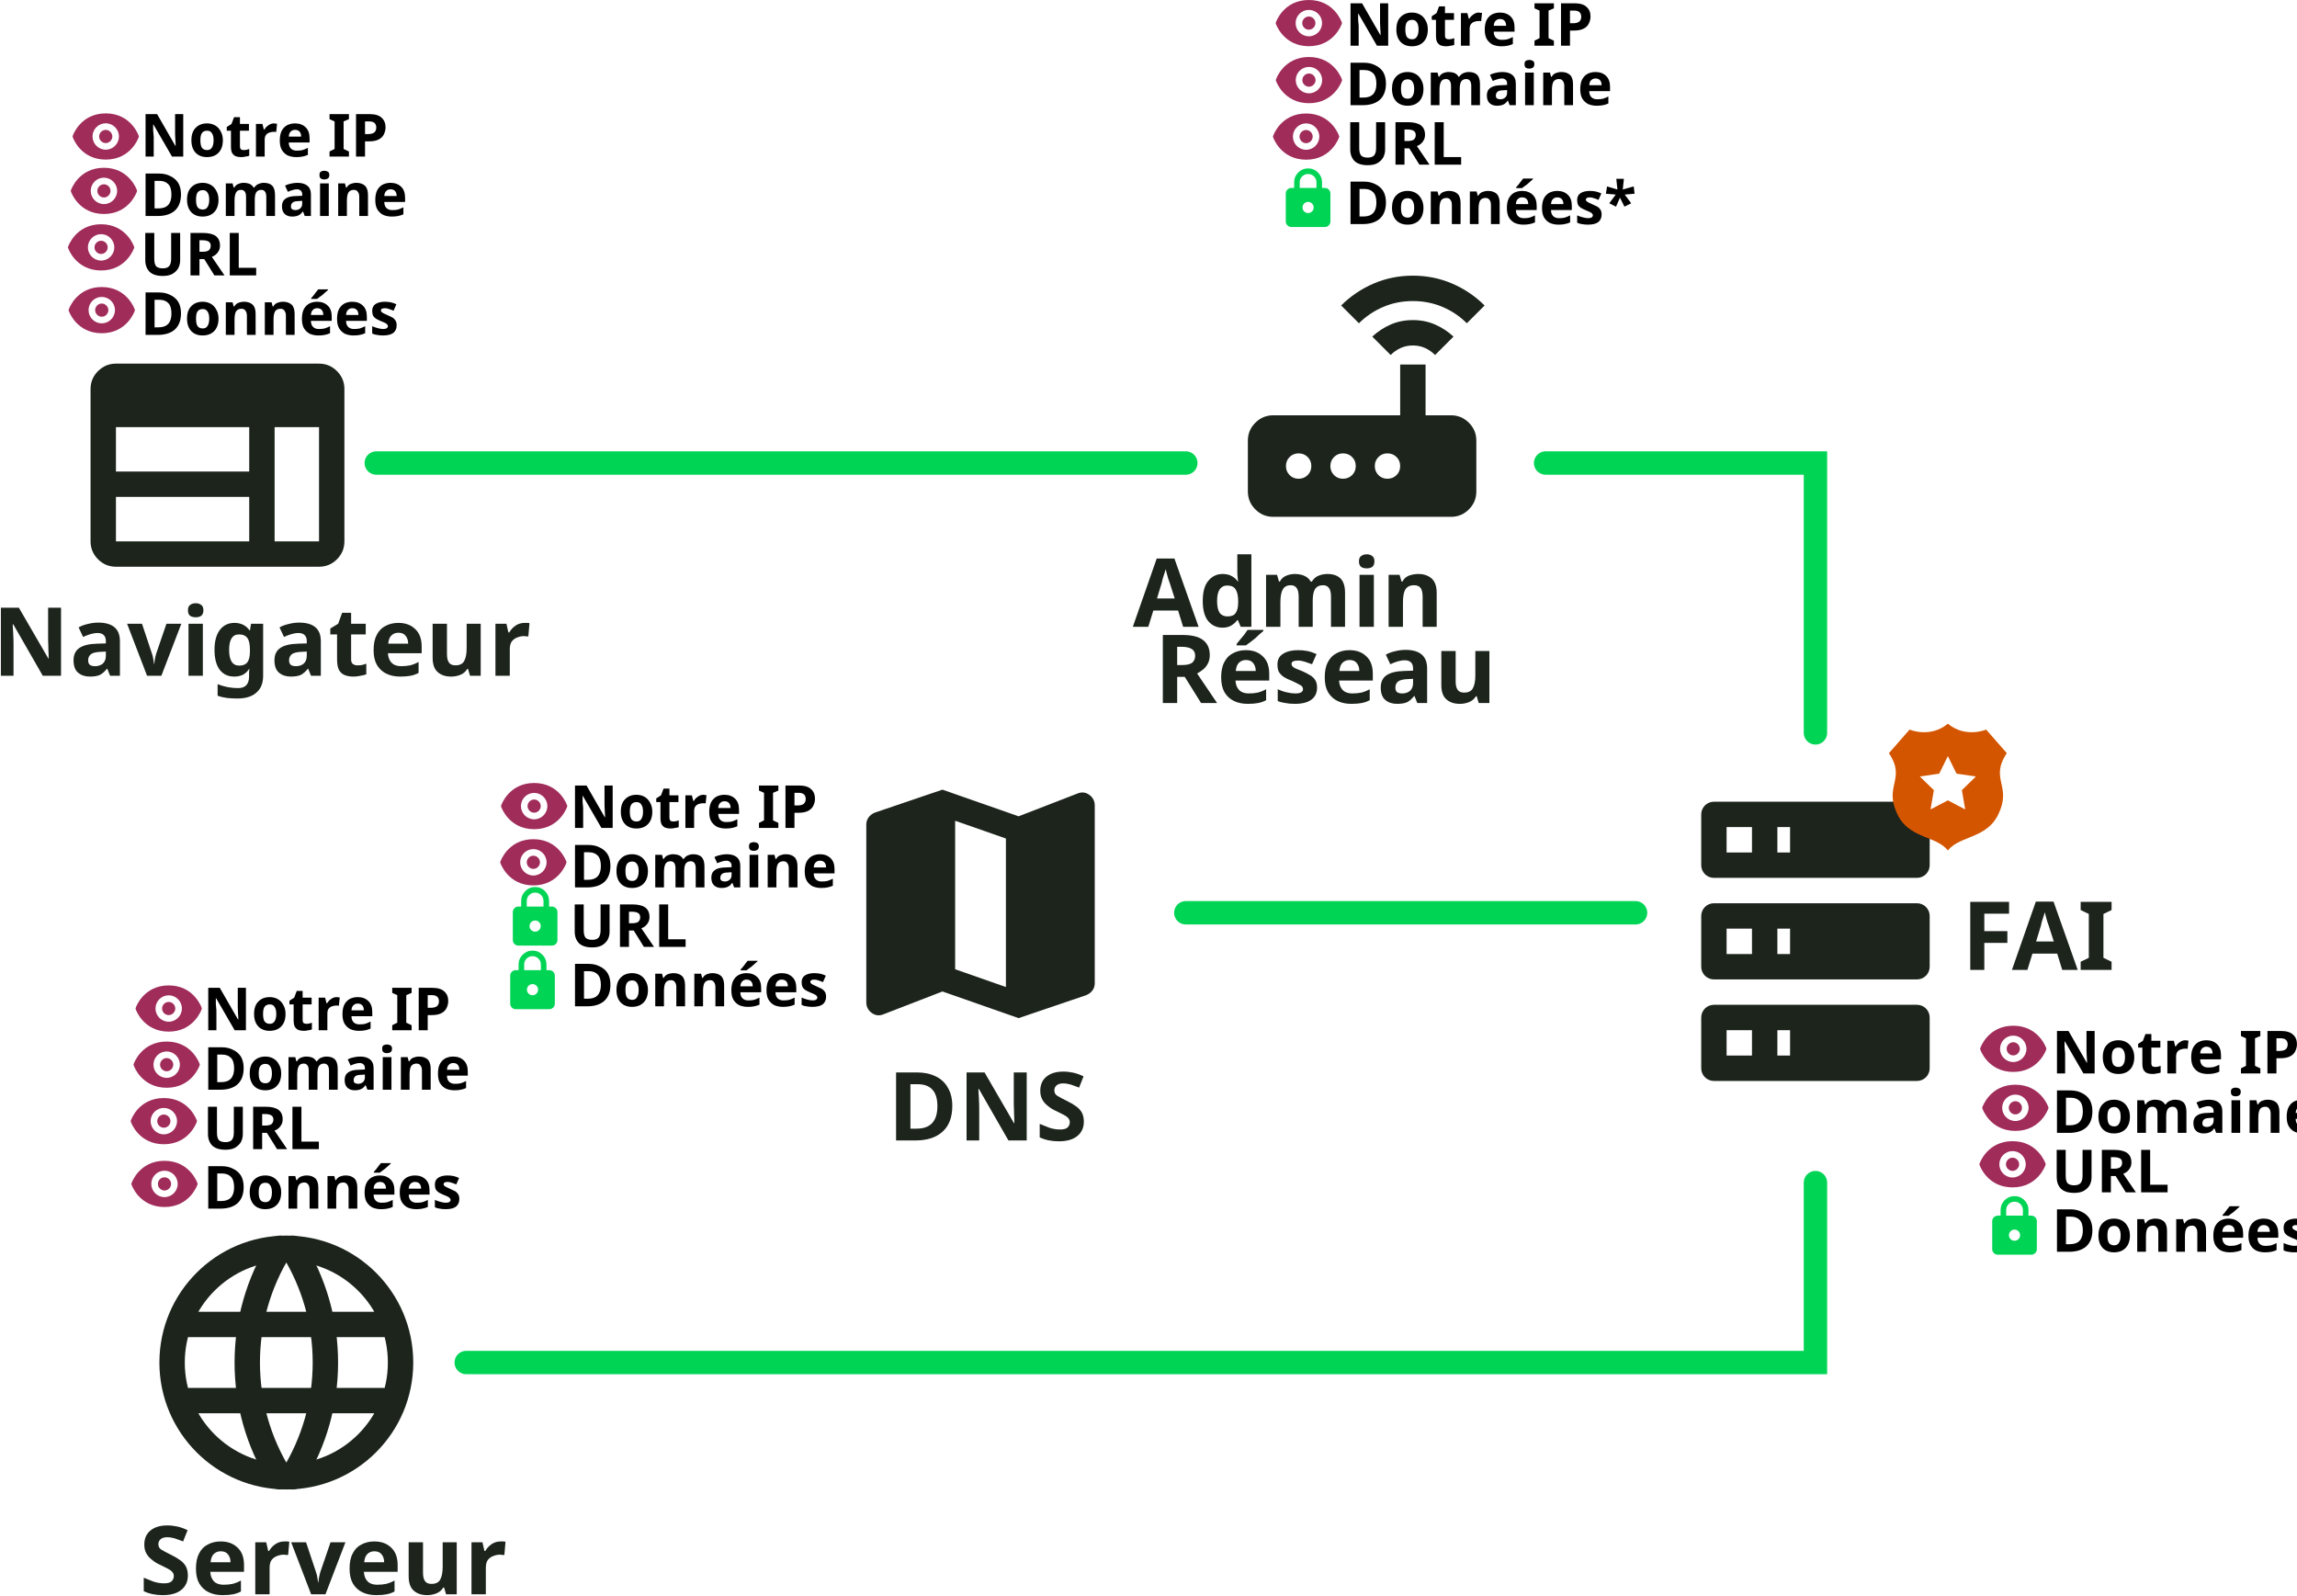
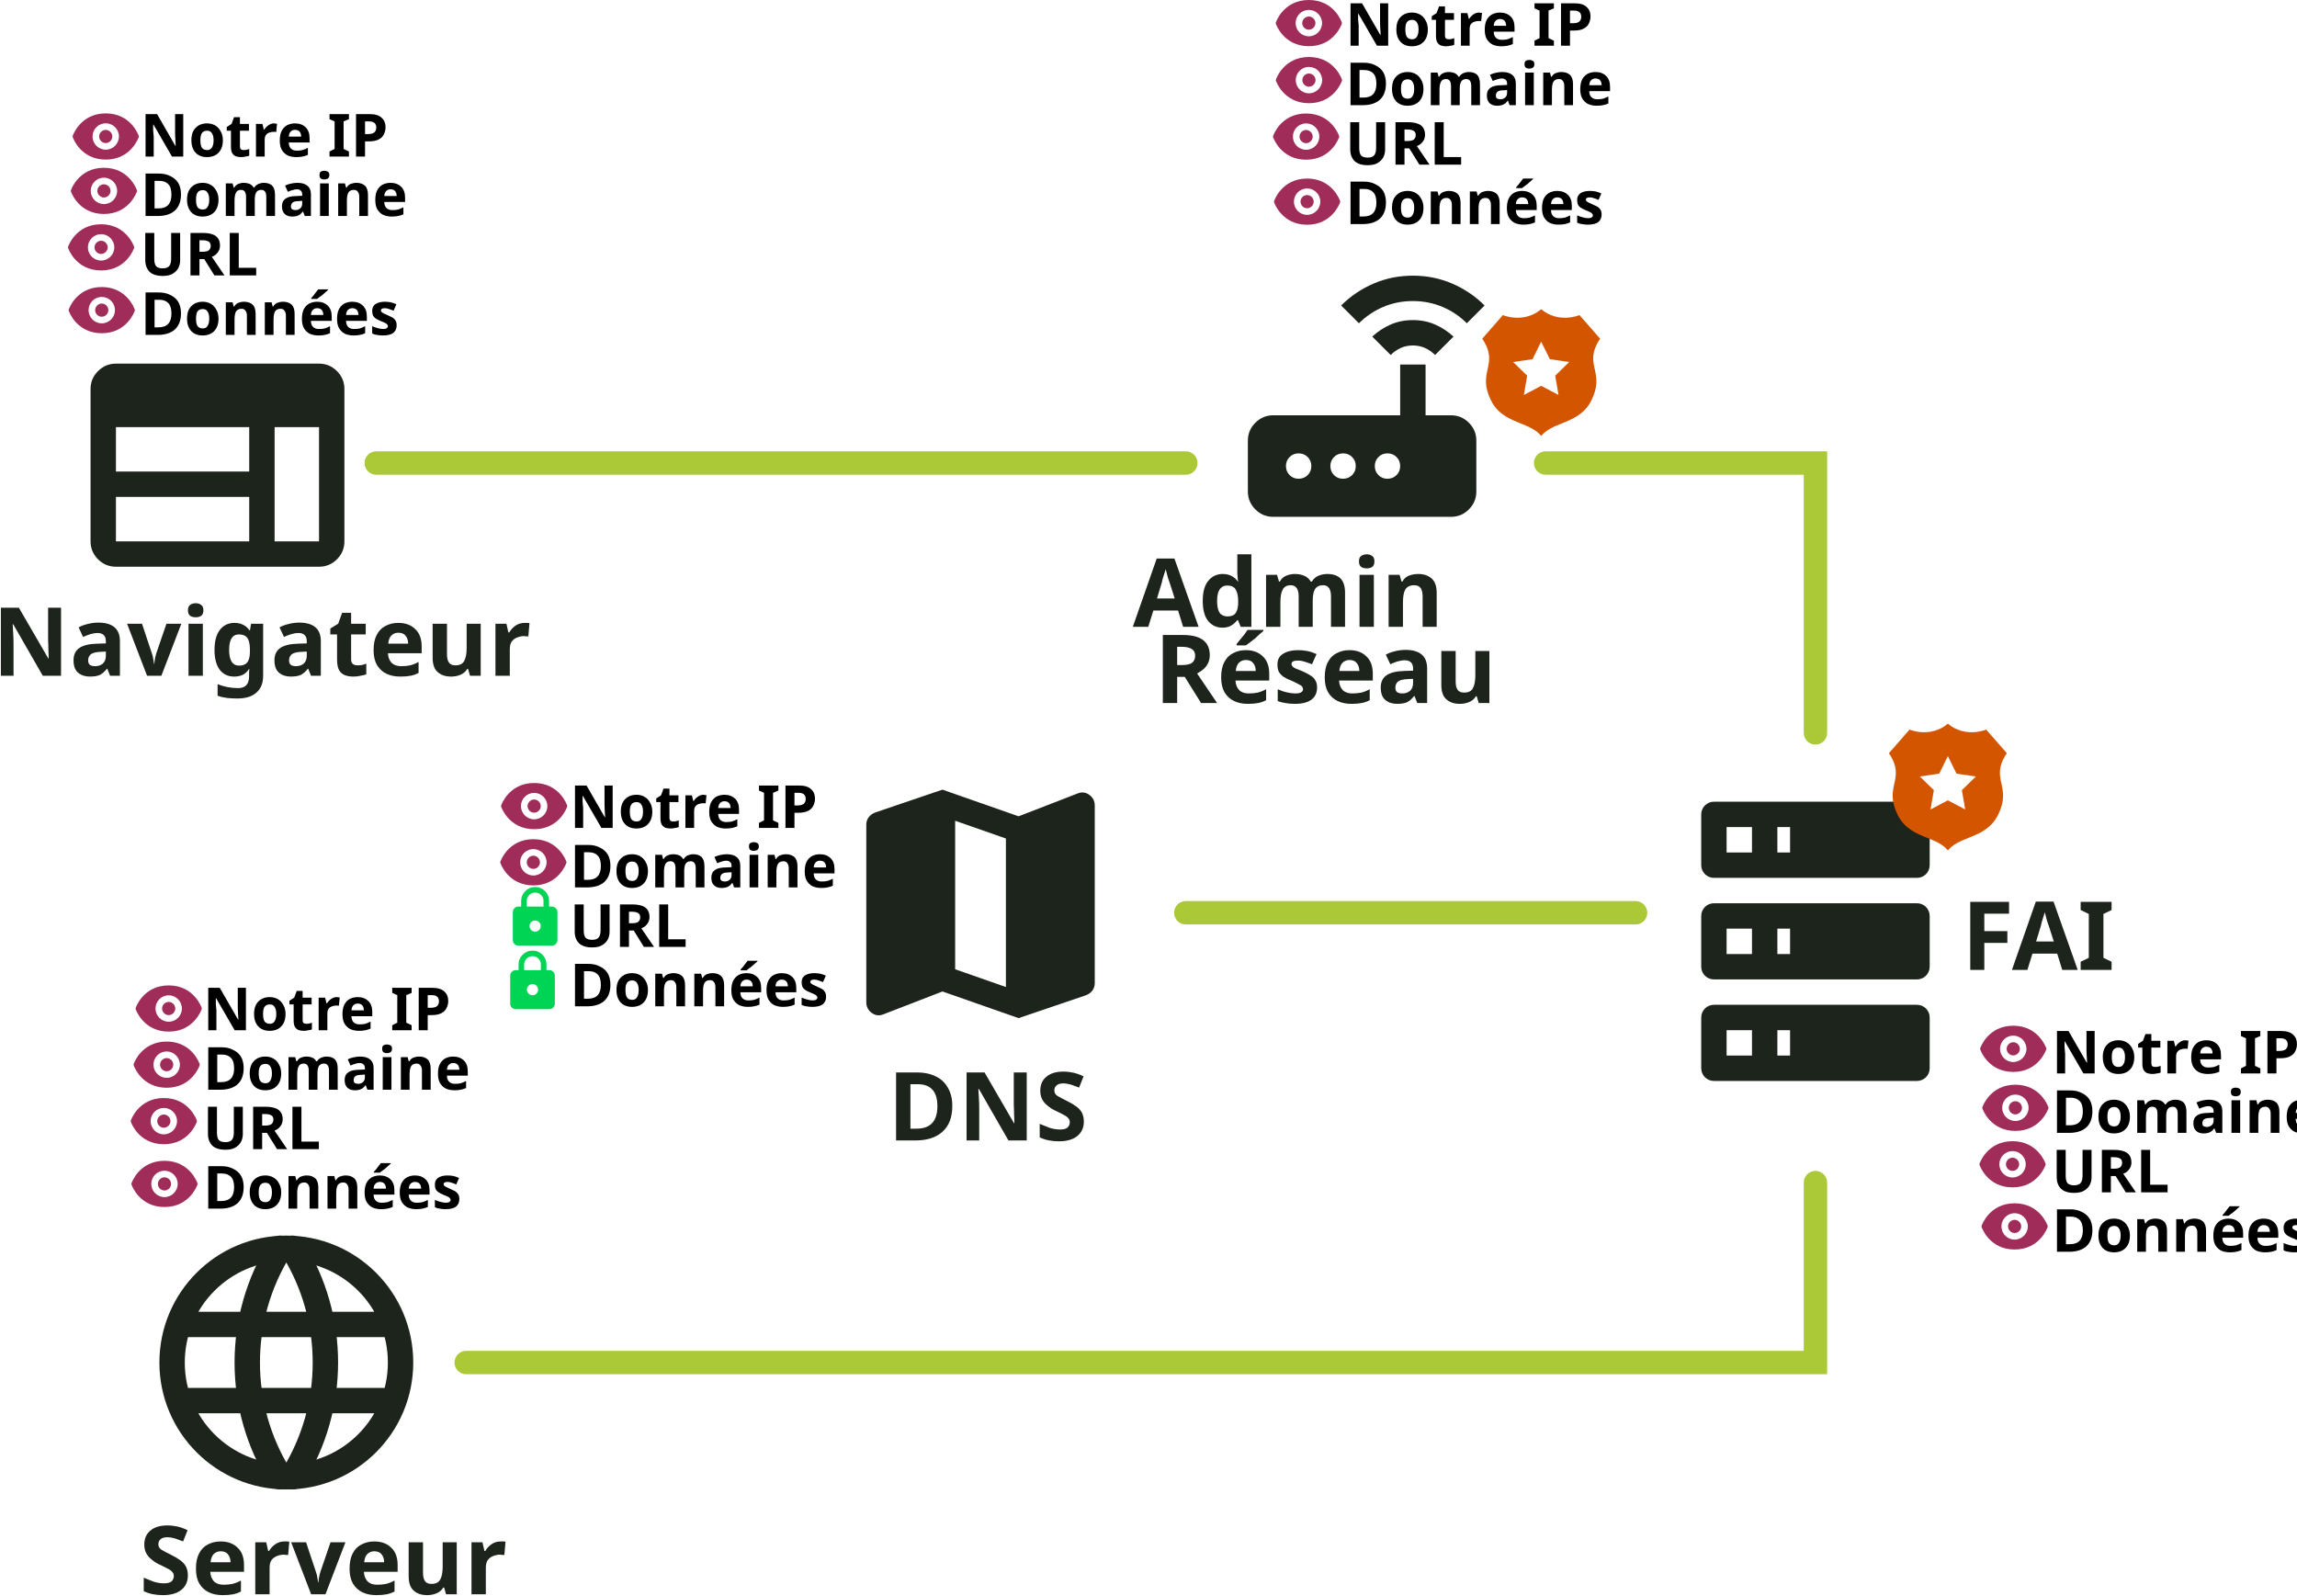
<svg xmlns="http://www.w3.org/2000/svg" width="127.684mm" height="88.695mm" viewBox="0 0 127.684 88.695" version="1.1" id="svg1" xml:space="preserve">
  <defs id="defs1" />
  <g id="layer1" transform="translate(-19.08392,-44.26291)">
    <g style="color:#4a5565;opacity:1;fill:#1c241c;fill-opacity:1" id="g1" transform="matrix(0.7055556,0,0,0.7055556,22.70663,61.65375)">
      <path fill="currentColor" d="M 4,20 Q 3.175,20 2.588,19.413 2.001,18.826 2,18 V 6 Q 2,5.175 2.588,4.588 3.176,4.001 4,4 H 20 Q 20.825,4 21.413,4.588 22.001,5.176 22,6 v 12 q 0,0.825 -0.587,1.413 Q 20.826,20.001 20,20 Z M 4,18 H 14.5 V 14.5 H 4 Z m 12.5,0 H 20 V 9 H 16.5 Z M 4,12.5 H 14.5 V 9 H 4 Z" id="path1" style="fill:#1c241c;fill-opacity:1" />
    </g>
    <g style="color:#4a5565;opacity:1;stroke:#1c241c;stroke-opacity:1" id="g3" transform="matrix(0.7055556,0,0,0.7055556,26.53333,111.5333)">
      <g fill="none" stroke="currentColor" stroke-linecap="round" stroke-linejoin="round" stroke-width="2" id="g2-2" style="stroke:#1c241c;stroke-opacity:1">
        <path d="M 3,12 A 9,9 0 1 0 21,12 9,9 0 0 0 3,12 M 3.6,9 H 20.4 M 3.6,15 h 16.8" id="path1-9" style="stroke:#1c241c;stroke-opacity:1" />
        <path d="m 11.5,3 a 17,17 0 0 0 0,18 m 1,-18 a 17,17 0 0 1 0,18" id="path2" style="stroke:#1c241c;stroke-opacity:1" />
      </g>
    </g>
-     <path style="fill:none;stroke:#00d455;stroke-width:1.3;stroke-linecap:round;stroke-opacity:1" d="m 120,110 v 10 L 45,120" id="path3" />
+     <path style="fill:none;stroke:#abc837;stroke-width:1.3;stroke-linecap:round;stroke-opacity:1" d="m 120,110 v 10 L 45,120" id="path3" />
    <g style="color:#4a5565;opacity:1;fill:#1c241c;fill-opacity:1" id="g2" transform="matrix(0.7055556,0,0,0.7055556,86.33285,58.17473)">
      <path fill="currentColor" d="M 5,21 Q 4.175,21 3.588,20.413 3.001,19.826 3,19 V 15 Q 3,14.175 3.588,13.588 4.176,13.001 5,13 H 15 V 9 h 2 v 4 h 2 q 0.825,0 1.413,0.588 Q 21.001,14.176 21,15 v 4 q 0,0.825 -0.587,1.413 Q 19.826,21.001 19,21 Z M 7.713,17.713 Q 8,17.425 8,17 8,16.575 7.712,16.288 7.424,16.001 7,16 6.576,15.999 6.288,16.288 6,16.577 6,17 6,17.423 6.288,17.713 6.576,18.003 7,18 7.424,17.997 7.713,17.712 m 3.5,0 Q 11.5,17.425 11.5,17 11.5,16.575 11.212,16.288 10.924,16.001 10.5,16 10.076,15.999 9.788,16.288 9.5,16.577 9.5,17 q 0,0.423 0.288,0.713 0.288,0.29 0.712,0.287 0.424,-0.003 0.713,-0.288 m 3.5,0 Q 15,17.426 15,17 15,16.574 14.712,16.288 14.424,16.002 14,16 13.576,15.998 13.288,16.288 13,16.578 13,17 13,17.422 13.288,17.713 13.576,18.004 14,18 14.424,17.996 14.713,17.712 M 14.25,8.25 12.8,6.8 Q 13.45,6.2 14.25,5.85 15.05,5.5 16,5.5 q 0.95,0 1.75,0.35 0.8,0.35 1.45,0.95 L 17.75,8.25 Q 17.4,7.9 16.962,7.7 16.524,7.5 16,7.5 15.476,7.5 15.037,7.7 14.598,7.9 14.25,8.25 m -2.5,-2.5 -1.4,-1.4 Q 11.45,3.25 12.9,2.625 14.35,2 16,2 q 1.65,0 3.1,0.625 1.45,0.625 2.55,1.725 l -1.4,1.4 Q 19.425,4.925 18.338,4.463 17.251,4.001 16,4 14.749,3.999 13.663,4.463 12.577,4.927 11.75,5.75" id="path1-6" style="fill:#1c241c;fill-opacity:1" />
    </g>
-     <path style="fill:none;stroke:#00d455;stroke-width:1.3;stroke-linecap:round;stroke-opacity:1" d="M 40,70 H 85" id="path4" />
+     <path style="fill:none;stroke:#abc837;stroke-width:1.3;stroke-linecap:round;stroke-opacity:1" d="M 40,70 H 85" id="path4" />
    <g style="color:#4a5565;opacity:1;fill:#1c241c;fill-opacity:1" id="g4" transform="matrix(0.7055556,0,0,0.7055556,111.5333,88.12083)">
      <path fill="currentColor" d="m 4,1 h 16 a 1,1 0 0 1 1,1 V 6 A 1,1 0 0 1 20,7 H 4 A 1,1 0 0 1 3,6 V 2 A 1,1 0 0 1 4,1 m 0,8 h 16 a 1,1 0 0 1 1,1 v 4 a 1,1 0 0 1 -1,1 H 4 A 1,1 0 0 1 3,14 V 10 A 1,1 0 0 1 4,9 m 0,8 h 16 a 1,1 0 0 1 1,1 v 4 a 1,1 0 0 1 -1,1 H 4 A 1,1 0 0 1 3,22 V 18 A 1,1 0 0 1 4,17 M 9,5 h 1 V 3 H 9 Z m 0,8 h 1 V 11 H 9 Z m 0,8 h 1 V 19 H 9 Z M 5,3 V 5 H 7 V 3 Z m 0,8 v 2 h 2 v -2 z m 0,8 v 2 h 2 v -2 z" id="path1-0" style="fill:#1c241c;fill-opacity:1" />
    </g>
-     <path style="fill:none;stroke:#00d455;stroke-width:1.3;stroke-linecap:round;stroke-opacity:1" d="m 105,70 h 15 v 15" id="path5" />
-     <path style="fill:none;stroke:#00d455;stroke-width:1.3;stroke-linecap:round;stroke-opacity:1" d="M 110,95 H 85" id="path6" />
+     <path style="fill:none;stroke:#abc837;stroke-width:1.3;stroke-linecap:round;stroke-opacity:1" d="m 105,70 h 15 v 15" id="path5" />
+     <path style="fill:none;stroke:#abc837;stroke-width:1.3;stroke-linecap:round;stroke-opacity:1" d="M 110,95 H 85" id="path6" />
    <g style="color:#4a5565;opacity:1;fill:#1c241c;fill-opacity:1" id="g6" transform="matrix(0.7055556,0,0,0.7055556,65.12222,86.03944)">
      <path fill="currentColor" d="M 15,21 9,18.9 4.35,20.7 Q 3.85,20.9 3.425,20.588 3,20.276 3,19.75 v -14 Q 3,5.425 3.188,5.175 3.376,4.925 3.7,4.8 L 9,3 15,5.1 19.65,3.3 Q 20.15,3.1 20.575,3.413 21,3.726 21,4.25 v 14 q 0,0.325 -0.187,0.575 -0.187,0.25 -0.513,0.375 z M 14,18.55 V 6.85 l -4,-1.4 v 11.7 z" id="path1-06" style="fill:#1c241c;fill-opacity:1" />
    </g>
    <text xml:space="preserve" style="font-weight:bold;font-size:5.292px;line-height:0.8;font-family:Ubuntu;-inkscape-font-specification:'Ubuntu Bold';letter-spacing:0px;word-spacing:0px;writing-mode:lr-tb;direction:ltr;fill:#1c241c;fill-opacity:1;stroke:#008000;stroke-width:1.3;stroke-linecap:round" x="18.65" y="81.825" id="text6">
      <tspan id="tspan6" style="fill:#1c241c;fill-opacity:1;stroke:none;stroke-width:1.3" x="18.65" y="81.825">Navigateur</tspan>
    </text>
    <text xml:space="preserve" style="font-weight:bold;font-size:5.292px;line-height:0.8;font-family:Ubuntu;-inkscape-font-specification:'Ubuntu Bold';text-align:center;letter-spacing:0px;word-spacing:0px;writing-mode:lr-tb;direction:ltr;text-anchor:middle;fill:#1c241c;fill-opacity:1;stroke:none;stroke-width:1.3;stroke-linecap:round" x="96.204" y="79.106" id="text7">
      <tspan id="tspan7" style="fill:#1c241c;fill-opacity:1;stroke-width:1.3" x="96.204" y="79.106">Admin </tspan>
      <tspan style="fill:#1c241c;fill-opacity:1;stroke-width:1.3" x="96.204" y="83.34" id="tspan15">Réseau</tspan>
    </text>
    <text xml:space="preserve" style="font-weight:bold;font-size:5.292px;line-height:0.8;font-family:Ubuntu;-inkscape-font-specification:'Ubuntu Bold';letter-spacing:0px;word-spacing:0px;writing-mode:lr-tb;direction:ltr;fill:#1c241c;fill-opacity:1;stroke:none;stroke-width:1.3;stroke-linecap:round" x="128.121" y="98.175" id="text8">
      <tspan id="tspan8" style="fill:#1c241c;fill-opacity:1;stroke-width:1.3" x="128.121" y="98.175">FAI</tspan>
    </text>
    <text xml:space="preserve" style="font-weight:bold;font-size:5.292px;line-height:0.8;font-family:Ubuntu;-inkscape-font-specification:'Ubuntu Bold';letter-spacing:0px;word-spacing:0px;writing-mode:lr-tb;direction:ltr;fill:#1c241c;fill-opacity:1;stroke:none;stroke-width:1.3;stroke-linecap:round" x="68.412" y="107.658" id="text9">
      <tspan id="tspan9" style="fill:#1c241c;fill-opacity:1;stroke-width:1.3" x="68.412" y="107.658">DNS</tspan>
      <tspan style="fill:#1c241c;fill-opacity:1;stroke-width:1.3" x="68.412" y="111.891" id="tspan10" />
    </text>
    <text xml:space="preserve" style="font-weight:bold;font-size:5.292px;line-height:0.8;font-family:Ubuntu;-inkscape-font-specification:'Ubuntu Bold';letter-spacing:0px;word-spacing:0px;writing-mode:lr-tb;direction:ltr;fill:#1c241c;fill-opacity:1;stroke:none;stroke-width:1.3;stroke-linecap:round" x="26.825" y="132.883" id="text11">
      <tspan id="tspan11" style="fill:#1c241c;fill-opacity:1;stroke-width:1.3" x="26.825" y="132.883">Serveur</tspan>
    </text>
    <text xml:space="preserve" style="font-weight:bold;font-size:3.305px;line-height:1;font-family:Ubuntu;-inkscape-font-specification:'Ubuntu Bold';text-align:start;letter-spacing:0px;word-spacing:0px;writing-mode:lr-tb;direction:ltr;text-anchor:start;fill:#000000;stroke:none;stroke-width:0.812;stroke-linecap:round" x="30.365" y="101.534" id="text12-6">
      <tspan id="tspan12-1" style="line-height:1;fill:#000000;stroke-width:0.812" x="30.365" y="101.534">Notre IP</tspan>
      <tspan style="line-height:1;fill:#000000;stroke-width:0.812" x="30.365" y="104.838" id="tspan5">Domaine</tspan>
      <tspan style="line-height:1;fill:#000000;stroke-width:0.812" x="30.365" y="108.143" id="tspan13-0">URL</tspan>
      <tspan style="line-height:1;fill:#000000;stroke-width:0.812" x="30.365" y="111.447" id="tspan14-6">Données</tspan>
    </text>
    <g style="color:#4a5565;fill:#a02c5a;fill-opacity:1" id="g14-1" transform="matrix(0.1834606,0,0,0.1834606,26.14701,101.2411)">
      <path fill="currentColor" d="M 12,5 C 4.367,5 2.073,11.617 2.052,11.684 L 1.946,12 2.051,12.316 C 2.073,12.383 4.367,19 12,19 c 7.633,0 9.927,-6.617 9.948,-6.684 L 22.054,12 21.949,11.684 C 21.927,11.617 19.633,5 12,5 m 0,11 C 9.794,16 8,14.206 8,12 8,9.794 9.794,8 12,8 c 2.206,0 4,1.794 4,4 0,2.206 -1.794,4 -4,4" id="path1-2-5" style="fill:#a02c5a;fill-opacity:1" />
      <path fill="currentColor" d="m 12,10 c -1.084,0 -2,0.916 -2,2 0,1.084 0.916,2 2,2 1.084,0 2,-0.916 2,-2 0,-1.084 -0.916,-2 -2,-2" id="path2-6-9" style="fill:#a02c5a;fill-opacity:1" />
    </g>
    <g style="color:#4a5565;fill:#a02c5a;fill-opacity:1" id="g14-3-4" transform="matrix(0.1834606,0,0,0.1834606,25.98948,104.3806)">
      <path fill="currentColor" d="M 12,5 C 4.367,5 2.073,11.617 2.052,11.684 L 1.946,12 2.051,12.316 C 2.073,12.383 4.367,19 12,19 c 7.633,0 9.927,-6.617 9.948,-6.684 L 22.054,12 21.949,11.684 C 21.927,11.617 19.633,5 12,5 m 0,11 C 9.794,16 8,14.206 8,12 8,9.794 9.794,8 12,8 c 2.206,0 4,1.794 4,4 0,2.206 -1.794,4 -4,4" id="path1-2-6-9" style="fill:#a02c5a;fill-opacity:1" />
      <path fill="currentColor" d="m 12,10 c -1.084,0 -2,0.916 -2,2 0,1.084 0.916,2 2,2 1.084,0 2,-0.916 2,-2 0,-1.084 -0.916,-2 -2,-2" id="path2-6-1-0" style="fill:#a02c5a;fill-opacity:1" />
    </g>
    <g style="color:#4a5565;fill:#a02c5a;fill-opacity:1" id="g14-9-9" transform="matrix(0.1834606,0,0,0.1834606,26.02594,107.8699)">
      <path fill="currentColor" d="M 12,5 C 4.367,5 2.073,11.617 2.052,11.684 L 1.946,12 2.051,12.316 C 2.073,12.383 4.367,19 12,19 c 7.633,0 9.927,-6.617 9.948,-6.684 L 22.054,12 21.949,11.684 C 21.927,11.617 19.633,5 12,5 m 0,11 C 9.794,16 8,14.206 8,12 8,9.794 9.794,8 12,8 c 2.206,0 4,1.794 4,4 0,2.206 -1.794,4 -4,4" id="path1-2-4-1" style="fill:#a02c5a;fill-opacity:1" />
      <path fill="currentColor" d="m 12,10 c -1.084,0 -2,0.916 -2,2 0,1.084 0.916,2 2,2 1.084,0 2,-0.916 2,-2 0,-1.084 -0.916,-2 -2,-2" id="path2-6-7-7" style="fill:#a02c5a;fill-opacity:1" />
    </g>
    <text xml:space="preserve" style="font-weight:bold;font-size:3.305px;line-height:1;font-family:Ubuntu;-inkscape-font-specification:'Ubuntu Bold';text-align:start;letter-spacing:0px;word-spacing:0px;writing-mode:lr-tb;direction:ltr;text-anchor:start;fill:#000000;stroke:none;stroke-width:0.812;stroke-linecap:round" x="93.861" y="46.807" id="text12-3">
      <tspan id="tspan12-6" style="line-height:1;fill:#000000;stroke-width:0.812" x="93.861" y="46.807">Notre IP</tspan>
      <tspan style="line-height:1;fill:#000000;stroke-width:0.812" x="93.861" y="50.111" id="tspan2">Domaine</tspan>
      <tspan style="line-height:1;fill:#000000;stroke-width:0.812" x="93.861" y="53.416" id="tspan13-1">URL</tspan>
-       <tspan style="line-height:1;fill:#000000;stroke-width:0.812" x="93.861" y="56.721" id="tspan14-0">Données*</tspan>
+       <tspan style="line-height:1;fill:#000000;stroke-width:0.812" x="93.861" y="56.721" id="tspan14-0">Données</tspan>
    </text>
    <g style="color:#4a5565;fill:#a02c5a;fill-opacity:1" id="g14-6" transform="matrix(0.1834606,0,0,0.1834606,89.64299,46.51425)">
      <path fill="currentColor" d="M 12,5 C 4.367,5 2.073,11.617 2.052,11.684 L 1.946,12 2.051,12.316 C 2.073,12.383 4.367,19 12,19 c 7.633,0 9.927,-6.617 9.948,-6.684 L 22.054,12 21.949,11.684 C 21.927,11.617 19.633,5 12,5 m 0,11 C 9.794,16 8,14.206 8,12 8,9.794 9.794,8 12,8 c 2.206,0 4,1.794 4,4 0,2.206 -1.794,4 -4,4" id="path1-2-3" style="fill:#a02c5a;fill-opacity:1" />
      <path fill="currentColor" d="m 12,10 c -1.084,0 -2,0.916 -2,2 0,1.084 0.916,2 2,2 1.084,0 2,-0.916 2,-2 0,-1.084 -0.916,-2 -2,-2" id="path2-6-2" style="fill:#a02c5a;fill-opacity:1" />
    </g>
    <g style="color:#4a5565;fill:#a02c5a;fill-opacity:1" id="g14-6-6" transform="matrix(0.1834606,0,0,0.1834606,89.63682,43.34561)">
      <path fill="currentColor" d="M 12,5 C 4.367,5 2.073,11.617 2.052,11.684 L 1.946,12 2.051,12.316 C 2.073,12.383 4.367,19 12,19 c 7.633,0 9.927,-6.617 9.948,-6.684 L 22.054,12 21.949,11.684 C 21.927,11.617 19.633,5 12,5 m 0,11 C 9.794,16 8,14.206 8,12 8,9.794 9.794,8 12,8 c 2.206,0 4,1.794 4,4 0,2.206 -1.794,4 -4,4" id="path1-2-3-1" style="fill:#a02c5a;fill-opacity:1" />
      <path fill="currentColor" d="m 12,10 c -1.084,0 -2,0.916 -2,2 0,1.084 0.916,2 2,2 1.084,0 2,-0.916 2,-2 0,-1.084 -0.916,-2 -2,-2" id="path2-6-2-5" style="fill:#a02c5a;fill-opacity:1" />
    </g>
    <g style="color:#4a5565;fill:#a02c5a;fill-opacity:1" id="g14-3-0" transform="matrix(0.1834606,0,0,0.1834606,89.48545,49.65372)">
      <path fill="currentColor" d="M 12,5 C 4.367,5 2.073,11.617 2.052,11.684 L 1.946,12 2.051,12.316 C 2.073,12.383 4.367,19 12,19 c 7.633,0 9.927,-6.617 9.948,-6.684 L 22.054,12 21.949,11.684 C 21.927,11.617 19.633,5 12,5 m 0,11 C 9.794,16 8,14.206 8,12 8,9.794 9.794,8 12,8 c 2.206,0 4,1.794 4,4 0,2.206 -1.794,4 -4,4" id="path1-2-6-6" style="fill:#a02c5a;fill-opacity:1" />
      <path fill="currentColor" d="m 12,10 c -1.084,0 -2,0.916 -2,2 0,1.084 0.916,2 2,2 1.084,0 2,-0.916 2,-2 0,-1.084 -0.916,-2 -2,-2" id="path2-6-1-1" style="fill:#a02c5a;fill-opacity:1" />
-     </g>
-     <g style="color:#4a5565;fill:#008000" id="g15-9" transform="matrix(0.1550976,0,0,0.1550976,89.93633,53.4689)">
-       <path fill="currentColor" d="M 6,22 Q 5.175,22 4.588,21.413 4.001,20.826 4,20 V 10 Q 4,9.175 4.588,8.588 5.176,8.001 6,8 H 7 V 6 Q 7,3.925 8.463,2.463 9.926,1.001 12,1 14.074,0.999 15.538,2.463 17.002,3.927 17,6 v 2 h 1 Q 18.825,8 19.413,8.588 20.001,9.176 20,10 v 10 q 0,0.825 -0.587,1.413 Q 18.826,22.001 18,22 Z m 7.413,-5.587 Q 14,15.825 14,15 14,14.175 13.413,13.588 12.826,13.001 12,13 11.174,12.999 10.588,13.588 10.002,14.177 10,15 9.998,15.823 10.588,16.413 11.178,17.003 12,17 12.822,16.997 13.413,16.413 M 9,8 h 6 V 6 Q 15,4.75 14.125,3.875 13.25,3 12,3 10.75,3 9.875,3.875 9,4.75 9,6 Z" id="path1-92-3" style="fill:#00d455;fill-opacity:1" />
    </g>
    <text xml:space="preserve" style="font-weight:bold;font-size:3.305px;line-height:1;font-family:Ubuntu;-inkscape-font-specification:'Ubuntu Bold';text-align:start;letter-spacing:0px;word-spacing:0px;writing-mode:lr-tb;direction:ltr;text-anchor:start;fill:#000000;stroke:none;stroke-width:0.812;stroke-linecap:round" x="133.13" y="103.932" id="text12-3-5">
      <tspan id="tspan12-6-4" style="line-height:1;fill:#000000;stroke-width:0.812" x="133.13" y="103.932">Notre IP</tspan>
      <tspan style="line-height:1;fill:#000000;stroke-width:0.812" x="133.13" y="107.237" id="tspan3">Domaine</tspan>
      <tspan style="line-height:1;fill:#000000;stroke-width:0.812" x="133.13" y="110.541" id="tspan13-1-7">URL</tspan>
      <tspan style="line-height:1;fill:#000000;stroke-width:0.812" x="133.13" y="113.846" id="tspan14-0-4">Données</tspan>
    </text>
    <g style="color:#4a5565;fill:#a02c5a;fill-opacity:1" id="g14-6-4" transform="matrix(0.1834606,0,0,0.1834606,128.9118,103.6395)">
      <path fill="currentColor" d="M 12,5 C 4.367,5 2.073,11.617 2.052,11.684 L 1.946,12 2.051,12.316 C 2.073,12.383 4.367,19 12,19 c 7.633,0 9.927,-6.617 9.948,-6.684 L 22.054,12 21.949,11.684 C 21.927,11.617 19.633,5 12,5 m 0,11 C 9.794,16 8,14.206 8,12 8,9.794 9.794,8 12,8 c 2.206,0 4,1.794 4,4 0,2.206 -1.794,4 -4,4" id="path1-2-3-3" style="fill:#a02c5a;fill-opacity:1" />
      <path fill="currentColor" d="m 12,10 c -1.084,0 -2,0.916 -2,2 0,1.084 0.916,2 2,2 1.084,0 2,-0.916 2,-2 0,-1.084 -0.916,-2 -2,-2" id="path2-6-2-0" style="fill:#a02c5a;fill-opacity:1" />
    </g>
    <g style="color:#4a5565;fill:#a02c5a;fill-opacity:1" id="g14-3-0-7" transform="matrix(0.1834606,0,0,0.1834606,128.7542,106.7789)">
      <path fill="currentColor" d="M 12,5 C 4.367,5 2.073,11.617 2.052,11.684 L 1.946,12 2.051,12.316 C 2.073,12.383 4.367,19 12,19 c 7.633,0 9.927,-6.617 9.948,-6.684 L 22.054,12 21.949,11.684 C 21.927,11.617 19.633,5 12,5 m 0,11 C 9.794,16 8,14.206 8,12 8,9.794 9.794,8 12,8 c 2.206,0 4,1.794 4,4 0,2.206 -1.794,4 -4,4" id="path1-2-6-6-8" style="fill:#a02c5a;fill-opacity:1" />
      <path fill="currentColor" d="m 12,10 c -1.084,0 -2,0.916 -2,2 0,1.084 0.916,2 2,2 1.084,0 2,-0.916 2,-2 0,-1.084 -0.916,-2 -2,-2" id="path2-6-1-1-6" style="fill:#a02c5a;fill-opacity:1" />
    </g>
    <g style="color:#4a5565;fill:#a02c5a;fill-opacity:1" id="g14-3-0-7-9" transform="matrix(0.1834606,0,0,0.1834606,128.7936,100.3609)">
      <path fill="currentColor" d="M 12,5 C 4.367,5 2.073,11.617 2.052,11.684 L 1.946,12 2.051,12.316 C 2.073,12.383 4.367,19 12,19 c 7.633,0 9.927,-6.617 9.948,-6.684 L 22.054,12 21.949,11.684 C 21.927,11.617 19.633,5 12,5 m 0,11 C 9.794,16 8,14.206 8,12 8,9.794 9.794,8 12,8 c 2.206,0 4,1.794 4,4 0,2.206 -1.794,4 -4,4" id="path1-2-6-6-8-1" style="fill:#a02c5a;fill-opacity:1" />
      <path fill="currentColor" d="m 12,10 c -1.084,0 -2,0.916 -2,2 0,1.084 0.916,2 2,2 1.084,0 2,-0.916 2,-2 0,-1.084 -0.916,-2 -2,-2" id="path2-6-1-1-6-7" style="fill:#a02c5a;fill-opacity:1" />
-     </g>
-     <g style="color:#4a5565;fill:#00d455;fill-opacity:1" id="g15-9-8" transform="matrix(0.1550976,0,0,0.1550976,129.2051,110.5941)">
-       <path fill="currentColor" d="M 6,22 Q 5.175,22 4.588,21.413 4.001,20.826 4,20 V 10 Q 4,9.175 4.588,8.588 5.176,8.001 6,8 H 7 V 6 Q 7,3.925 8.463,2.463 9.926,1.001 12,1 14.074,0.999 15.538,2.463 17.002,3.927 17,6 v 2 h 1 Q 18.825,8 19.413,8.588 20.001,9.176 20,10 v 10 q 0,0.825 -0.587,1.413 Q 18.826,22.001 18,22 Z m 7.413,-5.587 Q 14,15.825 14,15 14,14.175 13.413,13.588 12.826,13.001 12,13 11.174,12.999 10.588,13.588 10.002,14.177 10,15 9.998,15.823 10.588,16.413 11.178,17.003 12,17 12.822,16.997 13.413,16.413 M 9,8 h 6 V 6 Q 15,4.75 14.125,3.875 13.25,3 12,3 10.75,3 9.875,3.875 9,4.75 9,6 Z" id="path1-92-3-8" style="fill:#00d455;fill-opacity:1" />
    </g>
    <text xml:space="preserve" style="font-weight:bold;font-size:3.305px;line-height:1;font-family:Ubuntu;-inkscape-font-specification:'Ubuntu Bold';text-align:start;letter-spacing:0px;word-spacing:0px;writing-mode:lr-tb;direction:ltr;text-anchor:start;fill:#000000;stroke:none;stroke-width:0.812;stroke-linecap:round" x="50.749" y="90.285" id="text12-3-5-9">
      <tspan id="tspan12-6-4-2" style="line-height:1;fill:#000000;stroke-width:0.812" x="50.749" y="90.285">Notre IP</tspan>
      <tspan style="line-height:1;fill:#000000;stroke-width:0.812" x="50.749" y="93.59" id="tspan4">Domaine</tspan>
      <tspan style="line-height:1;fill:#000000;stroke-width:0.812" x="50.749" y="96.895" id="tspan13-1-7-0">URL</tspan>
      <tspan style="line-height:1;fill:#000000;stroke-width:0.812" x="50.749" y="100.199" id="tspan14-0-4-6">Données</tspan>
    </text>
    <g style="color:#4a5565;fill:#a02c5a;fill-opacity:1" id="g14-6-4-8" transform="matrix(0.1834606,0,0,0.1834606,46.53079,89.99294)">
      <path fill="currentColor" d="M 12,5 C 4.367,5 2.073,11.617 2.052,11.684 L 1.946,12 2.051,12.316 C 2.073,12.383 4.367,19 12,19 c 7.633,0 9.927,-6.617 9.948,-6.684 L 22.054,12 21.949,11.684 C 21.927,11.617 19.633,5 12,5 m 0,11 C 9.794,16 8,14.206 8,12 8,9.794 9.794,8 12,8 c 2.206,0 4,1.794 4,4 0,2.206 -1.794,4 -4,4" id="path1-2-3-3-9" style="fill:#a02c5a;fill-opacity:1" />
      <path fill="currentColor" d="m 12,10 c -1.084,0 -2,0.916 -2,2 0,1.084 0.916,2 2,2 1.084,0 2,-0.916 2,-2 0,-1.084 -0.916,-2 -2,-2" id="path2-6-2-0-2" style="fill:#a02c5a;fill-opacity:1" />
    </g>
    <g style="color:#4a5565;fill:#a02c5a;fill-opacity:1" id="g14-6-4-8-9" transform="matrix(0.1834606,0,0,0.1834606,46.57469,86.86877)">
      <path fill="currentColor" d="M 12,5 C 4.367,5 2.073,11.617 2.052,11.684 L 1.946,12 2.051,12.316 C 2.073,12.383 4.367,19 12,19 c 7.633,0 9.927,-6.617 9.948,-6.684 L 22.054,12 21.949,11.684 C 21.927,11.617 19.633,5 12,5 m 0,11 C 9.794,16 8,14.206 8,12 8,9.794 9.794,8 12,8 c 2.206,0 4,1.794 4,4 0,2.206 -1.794,4 -4,4" id="path1-2-3-3-9-7" style="fill:#a02c5a;fill-opacity:1" />
      <path fill="currentColor" d="m 12,10 c -1.084,0 -2,0.916 -2,2 0,1.084 0.916,2 2,2 1.084,0 2,-0.916 2,-2 0,-1.084 -0.916,-2 -2,-2" id="path2-6-2-0-2-7" style="fill:#a02c5a;fill-opacity:1" />
    </g>
    <g style="color:#4a5565;fill:#a02c5a;fill-opacity:1" id="g14-6-4-8-9-5" transform="matrix(0.1834606,0,0,0.1834606,26.25939,98.12031)">
      <path fill="currentColor" d="M 12,5 C 4.367,5 2.073,11.617 2.052,11.684 L 1.946,12 2.051,12.316 C 2.073,12.383 4.367,19 12,19 c 7.633,0 9.927,-6.617 9.948,-6.684 L 22.054,12 21.949,11.684 C 21.927,11.617 19.633,5 12,5 m 0,11 C 9.794,16 8,14.206 8,12 8,9.794 9.794,8 12,8 c 2.206,0 4,1.794 4,4 0,2.206 -1.794,4 -4,4" id="path1-2-3-3-9-7-6" style="fill:#a02c5a;fill-opacity:1" />
      <path fill="currentColor" d="m 12,10 c -1.084,0 -2,0.916 -2,2 0,1.084 0.916,2 2,2 1.084,0 2,-0.916 2,-2 0,-1.084 -0.916,-2 -2,-2" id="path2-6-2-0-2-7-3" style="fill:#a02c5a;fill-opacity:1" />
    </g>
    <g style="color:#4a5565;fill:#00d455;fill-opacity:1" id="g15-9-8-9" transform="matrix(0.1550976,0,0,0.1550976,46.82413,96.94759)">
      <path fill="currentColor" d="M 6,22 Q 5.175,22 4.588,21.413 4.001,20.826 4,20 V 10 Q 4,9.175 4.588,8.588 5.176,8.001 6,8 H 7 V 6 Q 7,3.925 8.463,2.463 9.926,1.001 12,1 14.074,0.999 15.538,2.463 17.002,3.927 17,6 v 2 h 1 Q 18.825,8 19.413,8.588 20.001,9.176 20,10 v 10 q 0,0.825 -0.587,1.413 Q 18.826,22.001 18,22 Z m 7.413,-5.587 Q 14,15.825 14,15 14,14.175 13.413,13.588 12.826,13.001 12,13 11.174,12.999 10.588,13.588 10.002,14.177 10,15 9.998,15.823 10.588,16.413 11.178,17.003 12,17 12.822,16.997 13.413,16.413 M 9,8 h 6 V 6 Q 15,4.75 14.125,3.875 13.25,3 12,3 10.75,3 9.875,3.875 9,4.75 9,6 Z" id="path1-92-3-8-5" style="fill:#00d455;fill-opacity:1" />
    </g>
    <g style="color:#4a5565;fill:#00d455;fill-opacity:1" id="g15-9-8-9-1" transform="matrix(0.1550976,0,0,0.1550976,46.96914,93.4133)">
      <path fill="currentColor" d="M 6,22 Q 5.175,22 4.588,21.413 4.001,20.826 4,20 V 10 Q 4,9.175 4.588,8.588 5.176,8.001 6,8 H 7 V 6 Q 7,3.925 8.463,2.463 9.926,1.001 12,1 14.074,0.999 15.538,2.463 17.002,3.927 17,6 v 2 h 1 Q 18.825,8 19.413,8.588 20.001,9.176 20,10 v 10 q 0,0.825 -0.587,1.413 Q 18.826,22.001 18,22 Z m 7.413,-5.587 Q 14,15.825 14,15 14,14.175 13.413,13.588 12.826,13.001 12,13 11.174,12.999 10.588,13.588 10.002,14.177 10,15 9.998,15.823 10.588,16.413 11.178,17.003 12,17 12.822,16.997 13.413,16.413 M 9,8 h 6 V 6 Q 15,4.75 14.125,3.875 13.25,3 12,3 10.75,3 9.875,3.875 9,4.75 9,6 Z" id="path1-92-3-8-5-7" style="fill:#00d455;fill-opacity:1" />
    </g>
    <g style="color:#4a5565;fill:#d45500;fill-opacity:1" id="g7-4" transform="matrix(0.327645,0,0,0.327645,123.4289,83.99882)">
      <path fill="currentColor" d="M 2.913,11.674 C 3.236,10.195 3.54,8.808 2,6.5 l 3.5,-4 c 0,0 3.5,1.5 6.5,-1 3,2.5 6.5,1 6.5,1 l 3.5,4 c -1.539,2.308 -1.236,3.695 -0.913,5.174 0.306,1.404 0.63,2.89 -0.587,5.326 -1.157,2.315 -3.152,3.123 -5.015,3.877 C 14.129,21.427 12.843,21.947 12,23 11.158,21.947 9.871,21.426 8.515,20.877 6.652,20.123 4.658,19.315 3.5,17 2.282,14.565 2.607,13.078 2.913,11.674 M 14.378,12.773 16.755,10.455 13.469,9.977 12,7 10.53,9.977 7.245,10.455 9.622,12.773 9.061,16.045 12,14.5 l 2.939,1.545 z" id="path1-21-1" style="fill:#d45500;fill-opacity:1" />
    </g>
+     <g style="color:#4a5565;fill:#d45500;fill-opacity:1" id="g7-4-6" transform="matrix(0.327645,0,0,0.327645,100.8226,60.95982)">
+       <path fill="currentColor" d="M 2.913,11.674 C 3.236,10.195 3.54,8.808 2,6.5 l 3.5,-4 c 0,0 3.5,1.5 6.5,-1 3,2.5 6.5,1 6.5,1 l 3.5,4 c -1.539,2.308 -1.236,3.695 -0.913,5.174 0.306,1.404 0.63,2.89 -0.587,5.326 -1.157,2.315 -3.152,3.123 -5.015,3.877 C 14.129,21.427 12.843,21.947 12,23 11.158,21.947 9.871,21.426 8.515,20.877 6.652,20.123 4.658,19.315 3.5,17 2.282,14.565 2.607,13.078 2.913,11.674 M 14.378,12.773 16.755,10.455 13.469,9.977 12,7 10.53,9.977 7.245,10.455 9.622,12.773 9.061,16.045 12,14.5 l 2.939,1.545 z" id="path1-21-1-1" style="fill:#d45500;fill-opacity:1" />
+     </g>
    <text xml:space="preserve" style="font-weight:bold;font-size:3.305px;line-height:1;font-family:Ubuntu;-inkscape-font-specification:'Ubuntu Bold';text-align:start;letter-spacing:0px;word-spacing:0px;writing-mode:lr-tb;direction:ltr;text-anchor:start;fill:#000000;stroke:none;stroke-width:0.812;stroke-linecap:round" x="26.878" y="52.964" id="text12">
      <tspan id="tspan12" style="line-height:1;fill:#000000;stroke-width:0.812" x="26.878" y="52.964">Notre IP</tspan>
      <tspan style="line-height:1;fill:#000000;stroke-width:0.812" x="26.878" y="56.269" id="tspan1">Domaine</tspan>
      <tspan style="line-height:1;fill:#000000;stroke-width:0.812" x="26.878" y="59.573" id="tspan13">URL</tspan>
      <tspan style="line-height:1;fill:#000000;stroke-width:0.812" x="26.878" y="62.878" id="tspan14">Données</tspan>
    </text>
    <g style="color:#4a5565;fill:#a02c5a" id="g14" transform="matrix(0.1834606,0,0,0.1834606,22.65968,52.67158)">
      <path fill="currentColor" d="M 12,5 C 4.367,5 2.073,11.617 2.052,11.684 L 1.946,12 2.051,12.316 C 2.073,12.383 4.367,19 12,19 c 7.633,0 9.927,-6.617 9.948,-6.684 L 22.054,12 21.949,11.684 C 21.927,11.617 19.633,5 12,5 m 0,11 C 9.794,16 8,14.206 8,12 8,9.794 9.794,8 12,8 c 2.206,0 4,1.794 4,4 0,2.206 -1.794,4 -4,4" id="path1-2" style="fill:#a02c5a" />
      <path fill="currentColor" d="m 12,10 c -1.084,0 -2,0.916 -2,2 0,1.084 0.916,2 2,2 1.084,0 2,-0.916 2,-2 0,-1.084 -0.916,-2 -2,-2" id="path2-6" style="fill:#a02c5a" />
    </g>
    <g style="color:#4a5565;fill:#a02c5a" id="g14-2" transform="matrix(0.1834606,0,0,0.1834606,22.75982,49.64791)">
      <path fill="currentColor" d="M 12,5 C 4.367,5 2.073,11.617 2.052,11.684 L 1.946,12 2.051,12.316 C 2.073,12.383 4.367,19 12,19 c 7.633,0 9.927,-6.617 9.948,-6.684 L 22.054,12 21.949,11.684 C 21.927,11.617 19.633,5 12,5 m 0,11 C 9.794,16 8,14.206 8,12 8,9.794 9.794,8 12,8 c 2.206,0 4,1.794 4,4 0,2.206 -1.794,4 -4,4" id="path1-2-0" style="fill:#a02c5a" />
      <path fill="currentColor" d="m 12,10 c -1.084,0 -2,0.916 -2,2 0,1.084 0.916,2 2,2 1.084,0 2,-0.916 2,-2 0,-1.084 -0.916,-2 -2,-2" id="path2-6-23" style="fill:#a02c5a" />
    </g>
    <g style="color:#4a5565;fill:#a02c5a" id="g14-3" transform="matrix(0.1834606,0,0,0.1834606,22.50215,55.81105)">
      <path fill="currentColor" d="M 12,5 C 4.367,5 2.073,11.617 2.052,11.684 L 1.946,12 2.051,12.316 C 2.073,12.383 4.367,19 12,19 c 7.633,0 9.927,-6.617 9.948,-6.684 L 22.054,12 21.949,11.684 C 21.927,11.617 19.633,5 12,5 m 0,11 C 9.794,16 8,14.206 8,12 8,9.794 9.794,8 12,8 c 2.206,0 4,1.794 4,4 0,2.206 -1.794,4 -4,4" id="path1-2-6" style="fill:#a02c5a" />
      <path fill="currentColor" d="m 12,10 c -1.084,0 -2,0.916 -2,2 0,1.084 0.916,2 2,2 1.084,0 2,-0.916 2,-2 0,-1.084 -0.916,-2 -2,-2" id="path2-6-1" style="fill:#a02c5a" />
    </g>
    <g style="color:#4a5565;fill:#a02c5a" id="g14-9" transform="matrix(0.1834606,0,0,0.1834606,22.53861,59.30042)">
      <path fill="currentColor" d="M 12,5 C 4.367,5 2.073,11.617 2.052,11.684 L 1.946,12 2.051,12.316 C 2.073,12.383 4.367,19 12,19 c 7.633,0 9.927,-6.617 9.948,-6.684 L 22.054,12 21.949,11.684 C 21.927,11.617 19.633,5 12,5 m 0,11 C 9.794,16 8,14.206 8,12 8,9.794 9.794,8 12,8 c 2.206,0 4,1.794 4,4 0,2.206 -1.794,4 -4,4" id="path1-2-4" style="fill:#a02c5a" />
      <path fill="currentColor" d="m 12,10 c -1.084,0 -2,0.916 -2,2 0,1.084 0.916,2 2,2 1.084,0 2,-0.916 2,-2 0,-1.084 -0.916,-2 -2,-2" id="path2-6-7" style="fill:#a02c5a" />
    </g>
+     <g style="color:#4a5565;fill:#a02c5a;fill-opacity:1" id="g14-3-0-2" transform="matrix(0.1834606,0,0,0.1834606,89.54113,53.27019)">
+       <path fill="currentColor" d="M 12,5 C 4.367,5 2.073,11.617 2.052,11.684 L 1.946,12 2.051,12.316 C 2.073,12.383 4.367,19 12,19 c 7.633,0 9.927,-6.617 9.948,-6.684 L 22.054,12 21.949,11.684 C 21.927,11.617 19.633,5 12,5 m 0,11 C 9.794,16 8,14.206 8,12 8,9.794 9.794,8 12,8 c 2.206,0 4,1.794 4,4 0,2.206 -1.794,4 -4,4" id="path1-2-6-6-9" style="fill:#a02c5a;fill-opacity:1" />
+       <path fill="currentColor" d="m 12,10 c -1.084,0 -2,0.916 -2,2 0,1.084 0.916,2 2,2 1.084,0 2,-0.916 2,-2 0,-1.084 -0.916,-2 -2,-2" id="path2-6-1-1-3" style="fill:#a02c5a;fill-opacity:1" />
+     </g>
+     <g style="color:#4a5565;fill:#a02c5a;fill-opacity:1" id="g14-3-0-7-5" transform="matrix(0.1834606,0,0,0.1834606,128.8699,110.232)">
+       <path fill="currentColor" d="M 12,5 C 4.367,5 2.073,11.617 2.052,11.684 L 1.946,12 2.051,12.316 C 2.073,12.383 4.367,19 12,19 c 7.633,0 9.927,-6.617 9.948,-6.684 L 22.054,12 21.949,11.684 C 21.927,11.617 19.633,5 12,5 m 0,11 C 9.794,16 8,14.206 8,12 8,9.794 9.794,8 12,8 c 2.206,0 4,1.794 4,4 0,2.206 -1.794,4 -4,4" id="path1-2-6-6-8-0" style="fill:#a02c5a;fill-opacity:1" />
+       <path fill="currentColor" d="m 12,10 c -1.084,0 -2,0.916 -2,2 0,1.084 0.916,2 2,2 1.084,0 2,-0.916 2,-2 0,-1.084 -0.916,-2 -2,-2" id="path2-6-1-1-6-9" style="fill:#a02c5a;fill-opacity:1" />
+     </g>
  </g>
</svg>
